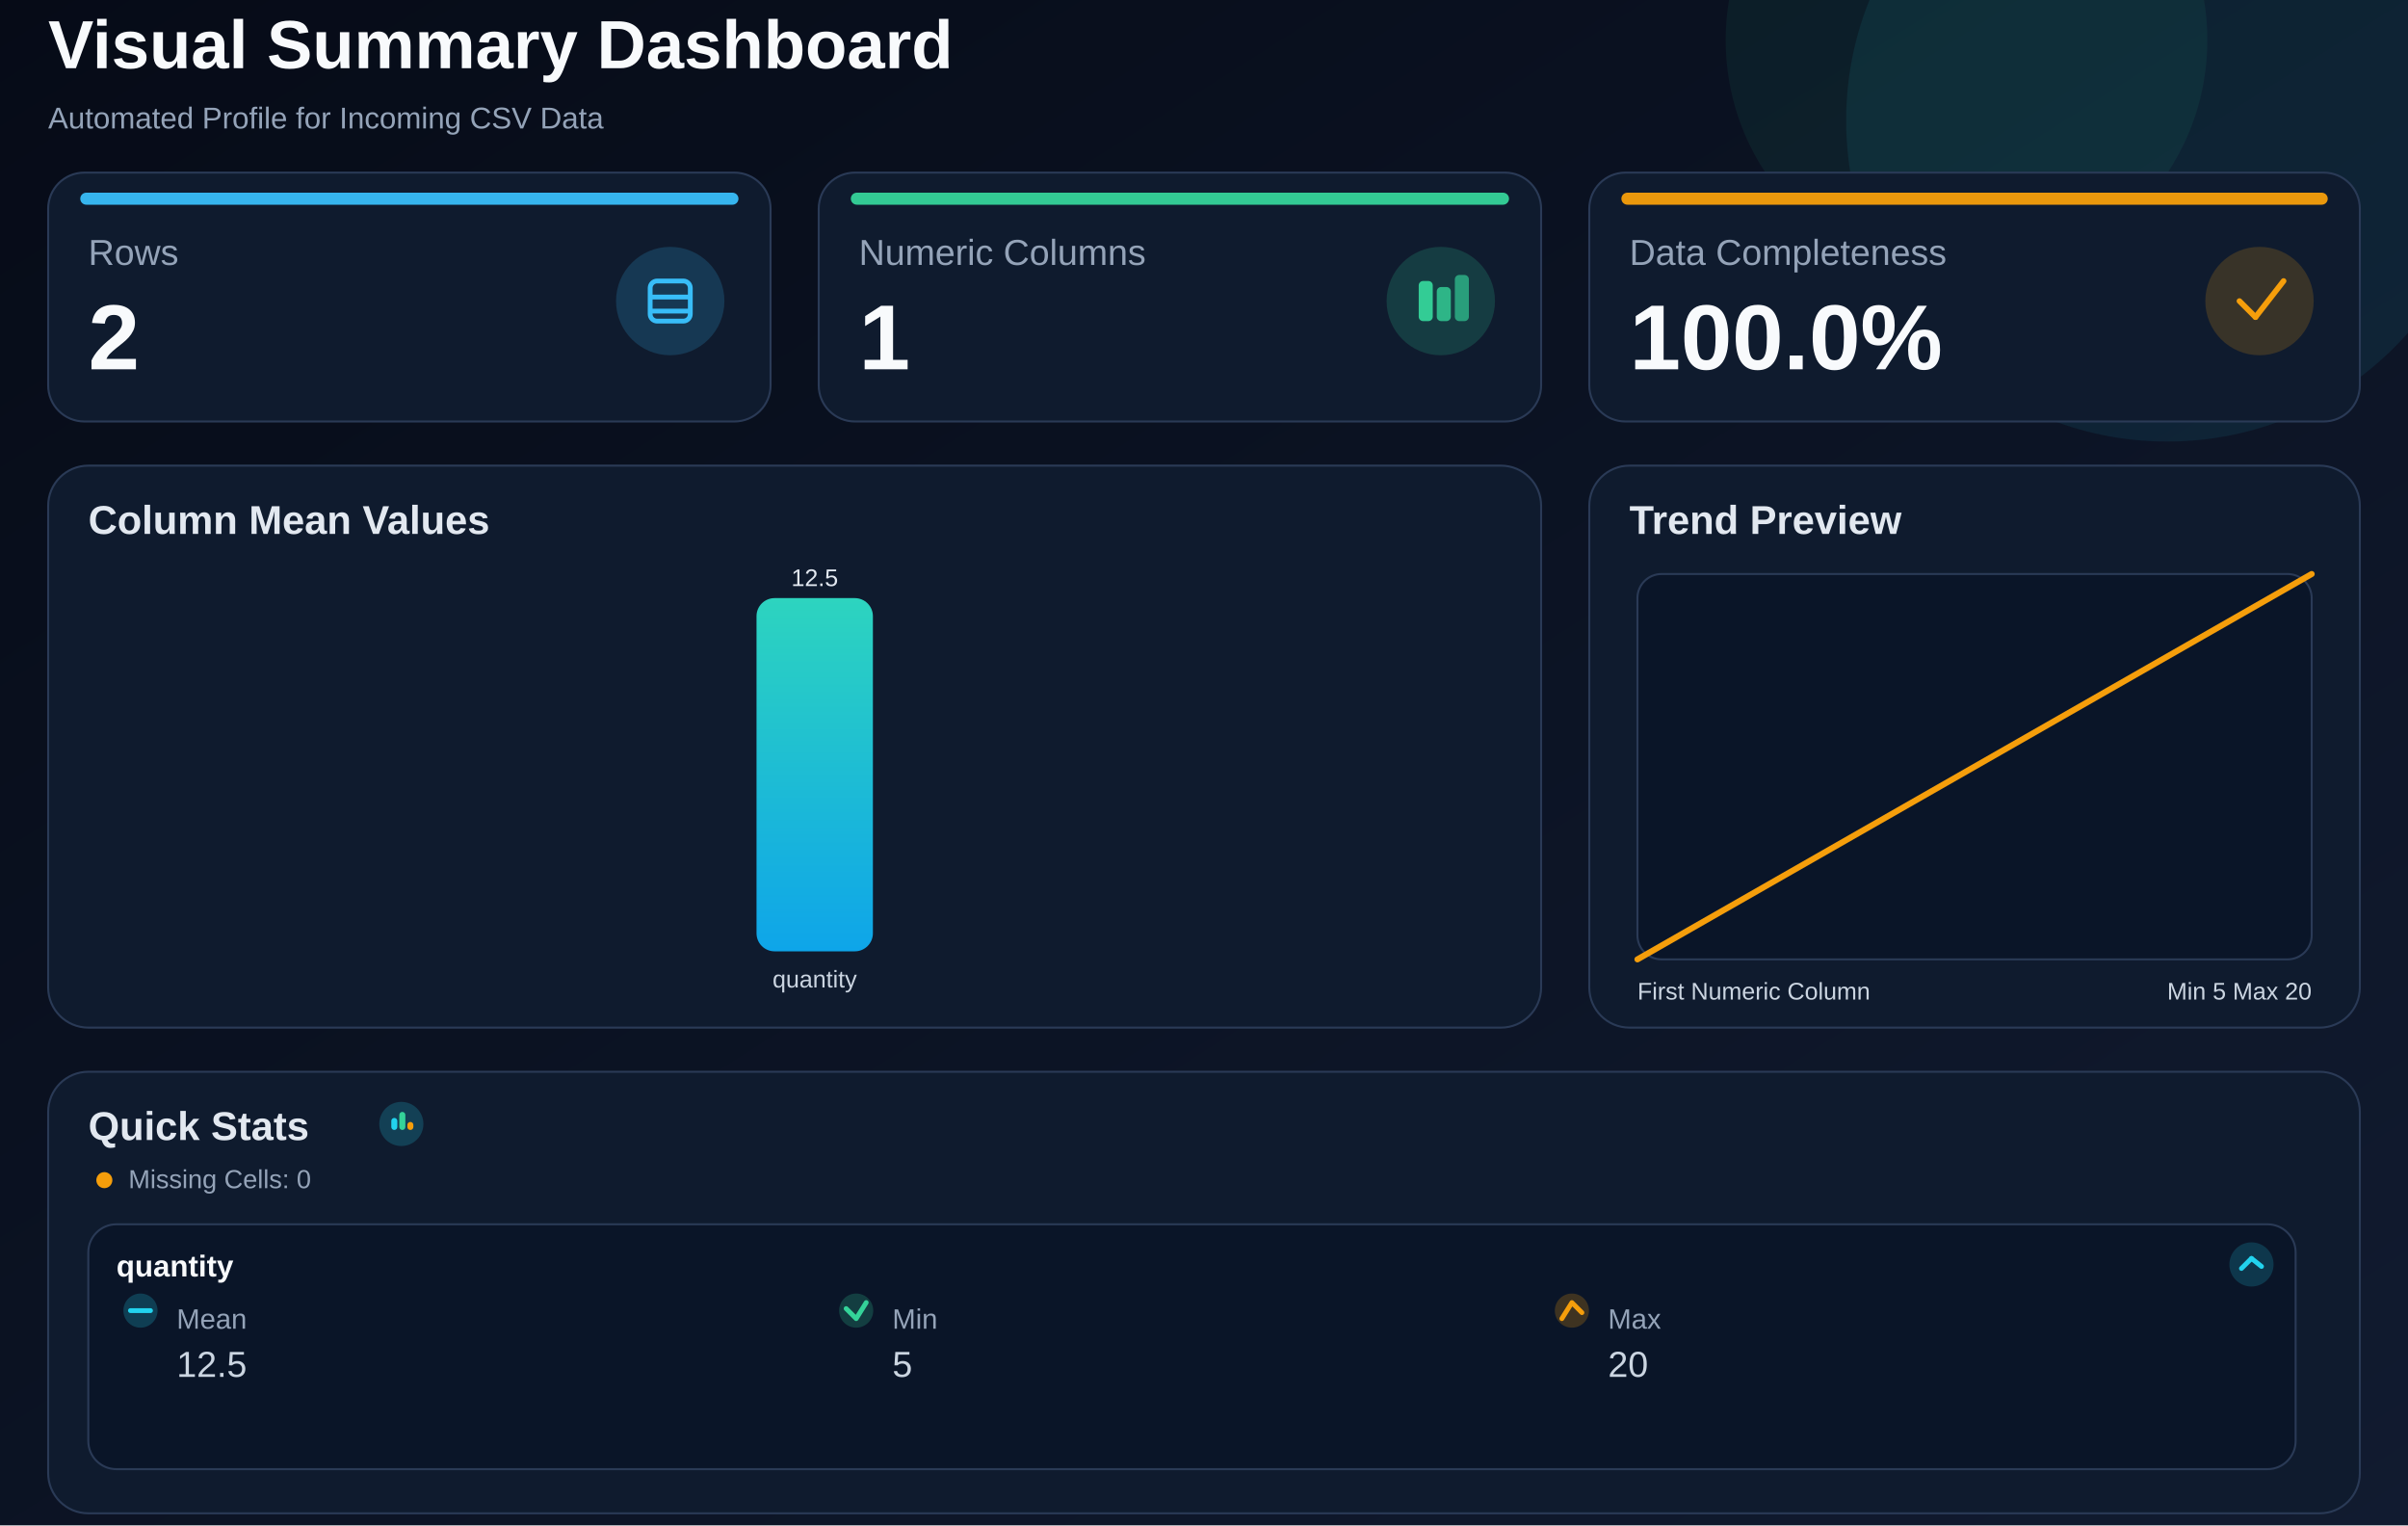
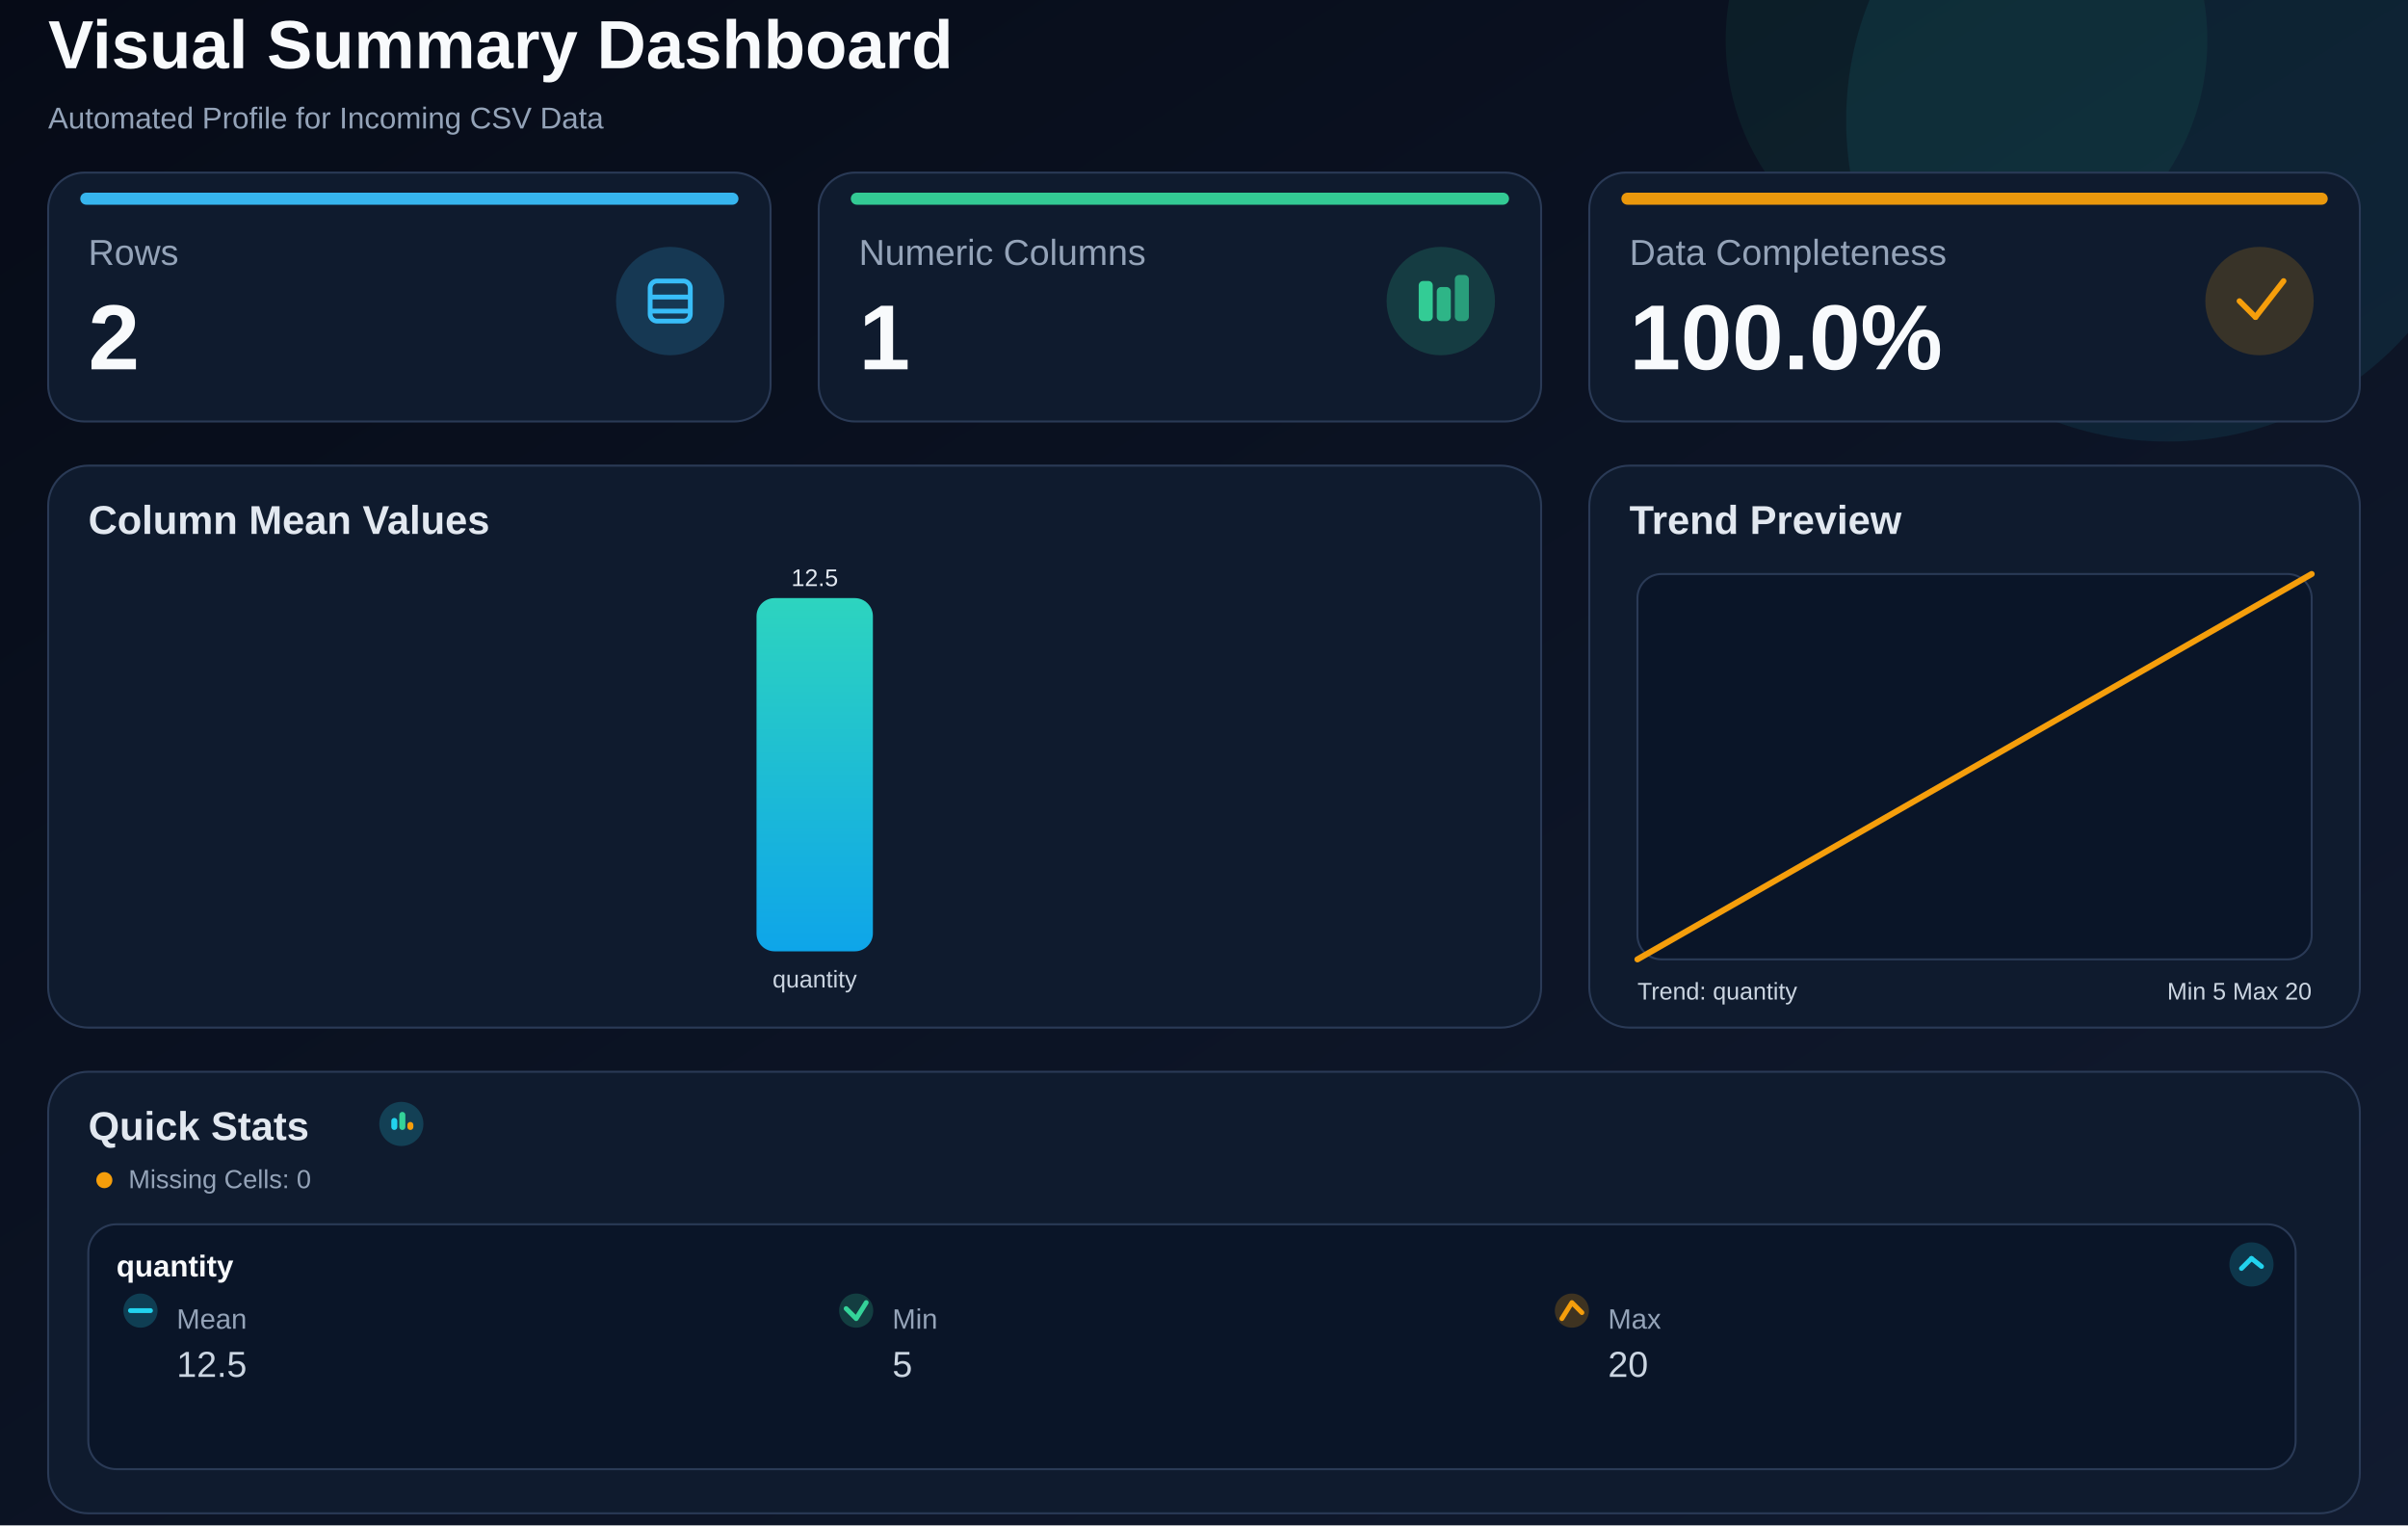
<svg xmlns="http://www.w3.org/2000/svg" width="1200" height="760" font-family="Poppins, Segoe UI, Arial, sans-serif">
  <defs>
    <linearGradient id="bg" x1="0" y1="0" x2="1" y2="1">
      <stop offset="0%" stop-color="#060b17" />
      <stop offset="100%" stop-color="#111b30" />
    </linearGradient>
    <linearGradient id="bar" x1="0" y1="0" x2="0" y2="1">
      <stop offset="0%" stop-color="#2dd4bf" />
      <stop offset="100%" stop-color="#0ea5e9" />
    </linearGradient>
  </defs>
  <rect width="1200" height="760" fill="url(#bg)" />
  <circle cx="1080" cy="60" r="160" fill="#22d3ee" opacity="0.08" />
  <circle cx="980" cy="20" r="120" fill="#34d399" opacity="0.07" />
  <text x="24" y="34" font-size="34" font-weight="700" fill="#f8fafc">Visual Summary Dashboard</text>
  <text x="24" y="64" font-size="15" fill="#94a3b8">Automated Profile for Incoming CSV Data</text>
  <rect x="24" y="86" width="360" height="124" rx="18" fill="#0f1b2e" stroke="#2a3a56" />
  <rect x="40" y="96" width="328" height="6" rx="3" fill="#38bdf8" opacity="0.95" />
  <circle cx="334" cy="150" r="27" fill="#38bdf8" opacity="0.18" />
  <rect x="324" y="140" width="20" height="20" rx="3.5" fill="none" stroke="#38bdf8" stroke-width="2.4" />
  <line x1="324" y1="148" x2="344" y2="148" stroke="#38bdf8" stroke-width="2.4" />
  <line x1="324" y1="155" x2="344" y2="155" stroke="#38bdf8" stroke-width="2.4" />
  <text x="44" y="132" font-size="18" font-weight="500" fill="#94a3b8">Rows</text>
  <text x="44" y="184" font-size="46" font-weight="700" fill="#f8fafc">2</text>
  <rect x="408" y="86" width="360" height="124" rx="18" fill="#0f1b2e" stroke="#2a3a56" />
  <rect x="424" y="96" width="328" height="6" rx="3" fill="#34d399" opacity="0.95" />
  <circle cx="718" cy="150" r="27" fill="#34d399" opacity="0.18" />
  <rect x="707" y="140" width="7" height="20" rx="2.2" fill="#34d399" opacity="0.95" />
  <rect x="716" y="143" width="7" height="17" rx="2.2" fill="#34d399" opacity="0.8" />
  <rect x="725" y="137" width="7" height="23" rx="2.2" fill="#34d399" opacity="0.65" />
  <text x="428" y="132" font-size="18" font-weight="500" fill="#94a3b8">Numeric Columns</text>
  <text x="428" y="184" font-size="46" font-weight="700" fill="#f8fafc">1</text>
  <rect x="792" y="86" width="384" height="124" rx="18" fill="#0f1b2e" stroke="#2a3a56" />
  <rect x="808" y="96" width="352" height="6" rx="3" fill="#f59e0b" opacity="0.95" />
  <circle cx="1126" cy="150" r="27" fill="#f59e0b" opacity="0.18" />
  <line x1="1116" y1="150" x2="1124" y2="158" stroke="#f59e0b" stroke-width="2.8" stroke-linecap="round" />
  <line x1="1124" y1="158" x2="1138" y2="140" stroke="#f59e0b" stroke-width="2.8" stroke-linecap="round" />
  <text x="812" y="132" font-size="18" font-weight="500" fill="#94a3b8">Data Completeness</text>
  <text x="812" y="184" font-size="46" font-weight="700" fill="#f8fafc">100.0%</text>
  <rect x="24" y="232" width="744" height="280" rx="20" fill="#0f1b2e" stroke="#2a3a56" />
  <text x="44" y="266" font-size="20" font-weight="600" fill="#e2e8f0">Column Mean Values</text>
  <rect x="377.00" y="298.00" width="58.00" height="176.00" rx="9" fill="url(#bar)" />
  <text x="406.00" y="492" font-size="12" fill="#cbd5e1" text-anchor="middle">quantity</text>
  <text x="406.00" y="292.00" font-size="12" fill="#e2e8f0" text-anchor="middle">12.5</text>
  <rect x="792" y="232" width="384" height="280" rx="20" fill="#0f1b2e" stroke="#2a3a56" />
  <text x="812" y="266" font-size="20" font-weight="600" fill="#e2e8f0">Trend Preview</text>
  <rect x="816" y="286" width="336" height="192" rx="12" fill="#0a1528" stroke="#2a3a56" />
  <polyline points="816.00,478.00 1152.00,286.00" fill="none" stroke="#f59e0b" stroke-width="3" stroke-linecap="round" stroke-linejoin="round" />
-   <text x="816" y="498" font-size="12" fill="#cbd5e1">First Numeric Column</text>
+   <text x="816" y="498" font-size="12" fill="#cbd5e1">Trend: quantity</text>
  <text x="1152" y="498" font-size="12" fill="#cbd5e1" text-anchor="end">Min 5  Max 20</text>
  <rect x="24" y="534" width="1152" height="220" rx="20" fill="#0f1b2e" stroke="#2a3a56" />
  <circle cx="200" cy="560" r="11" fill="#22d3ee" opacity="0.2" />
  <rect x="195" y="557" width="3" height="6" rx="1.5" fill="#22d3ee" />
  <rect x="199" y="554" width="3" height="9" rx="1.5" fill="#34d399" />
  <rect x="203" y="559" width="3" height="4" rx="1.5" fill="#f59e0b" />
  <text x="44" y="568" font-size="20" font-weight="600" fill="#e2e8f0">Quick Stats</text>
  <circle cx="52" cy="588" r="4" fill="#f59e0b" />
  <text x="64" y="592" font-size="13" fill="#94a3b8">Missing Cells: 0</text>
  <rect x="44.00" y="610" width="1100.00" height="122" rx="14" fill="#0a1528" stroke="#2a3a56" />
  <circle cx="1122.0" cy="630" r="11" fill="#22d3ee" opacity="0.18" />
  <line x1="1117.0" y1="632" x2="1122.0" y2="627" stroke="#22d3ee" stroke-width="2.4" stroke-linecap="round" />
  <line x1="1122.0" y1="627" x2="1127.0" y2="631" stroke="#22d3ee" stroke-width="2.4" stroke-linecap="round" />
  <text x="58.00" y="636" font-size="15" font-weight="600" fill="#f8fafc">quantity</text>
  <circle cx="70.0" cy="653" r="8.5" fill="#22d3ee" opacity="0.22" />
  <line x1="65.0" y1="653" x2="75.0" y2="653" stroke="#22d3ee" stroke-width="2.4" stroke-linecap="round" />
  <text x="88.00" y="662" font-size="14" fill="#94a3b8">Mean</text>
  <text x="88.00" y="686" font-size="18" fill="#cbd5e1">12.5</text>
  <circle cx="426.667" cy="653" r="8.5" fill="#34d399" opacity="0.22" />
  <polyline points="421.667,652 426.667,657 431.667,649" fill="none" stroke="#34d399" stroke-width="2.4" stroke-linecap="round" stroke-linejoin="round" />
  <text x="444.67" y="662" font-size="14" fill="#94a3b8">Min</text>
  <text x="444.67" y="686" font-size="18" fill="#cbd5e1">5</text>
  <circle cx="783.333" cy="653" r="8.5" fill="#f59e0b" opacity="0.22" />
  <polyline points="778.333,657 783.333,649 788.333,654" fill="none" stroke="#f59e0b" stroke-width="2.4" stroke-linecap="round" stroke-linejoin="round" />
  <text x="801.33" y="662" font-size="14" fill="#94a3b8">Max</text>
  <text x="801.33" y="686" font-size="18" fill="#cbd5e1">20</text>
</svg>
